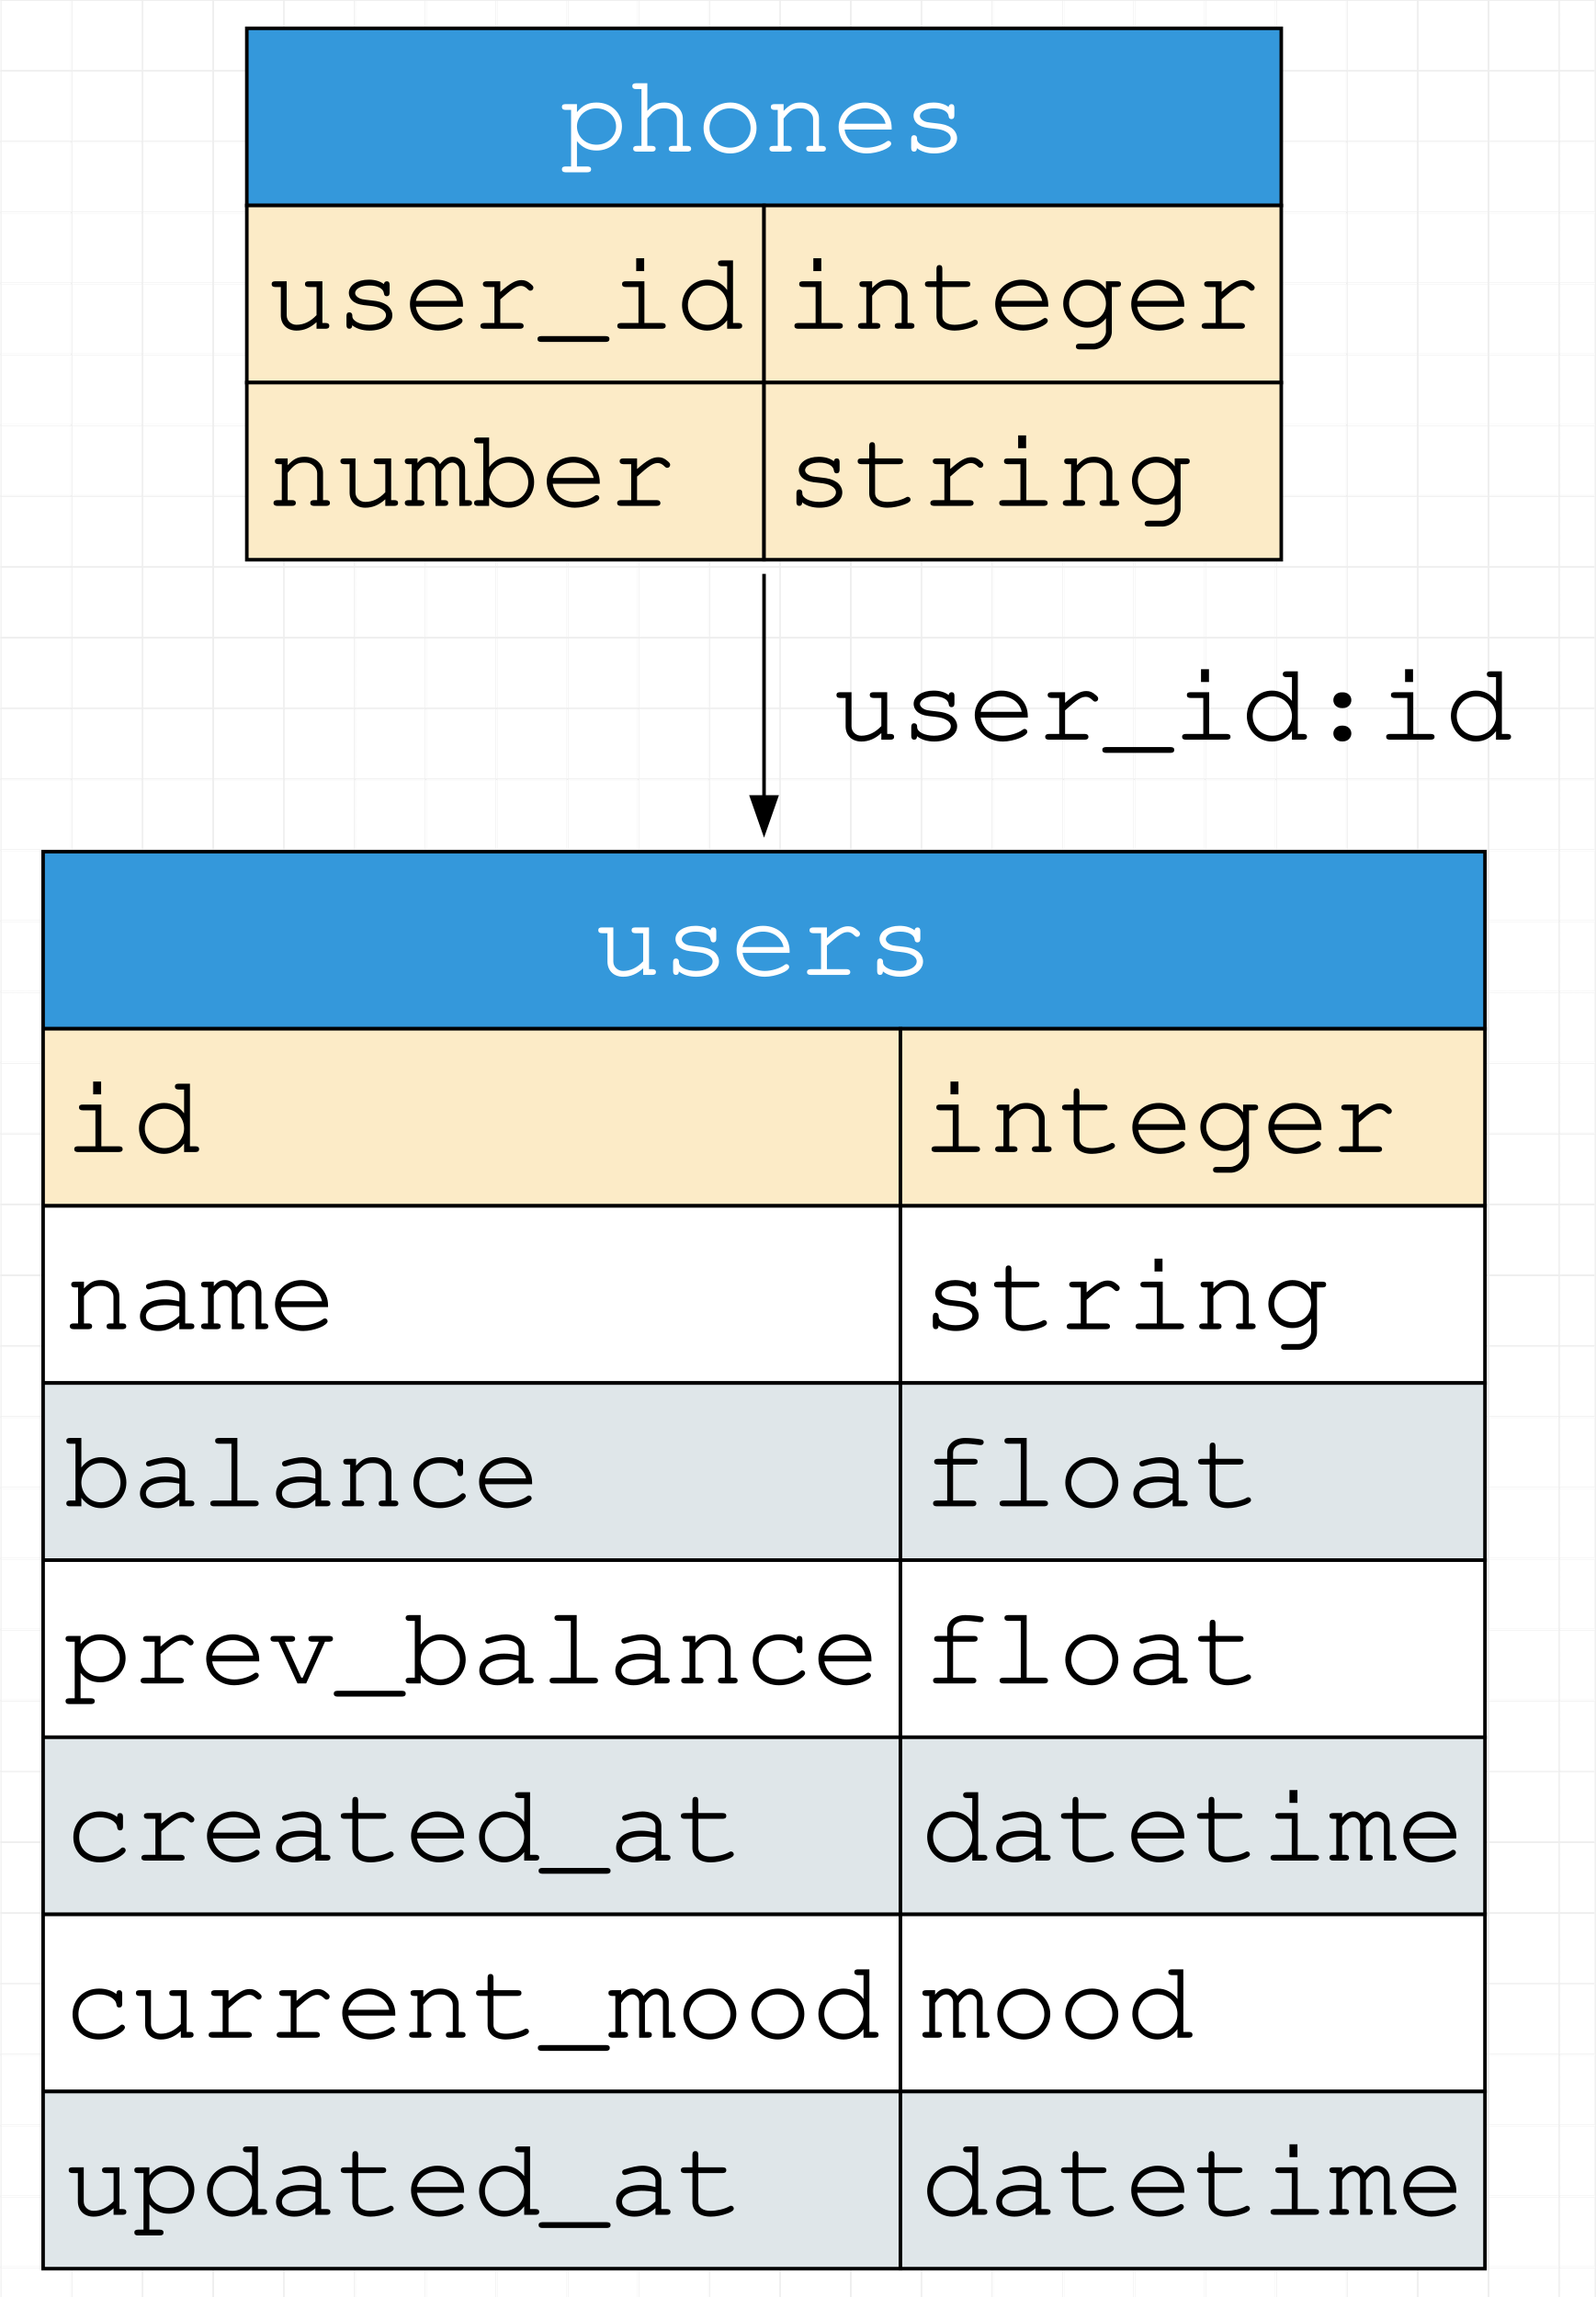
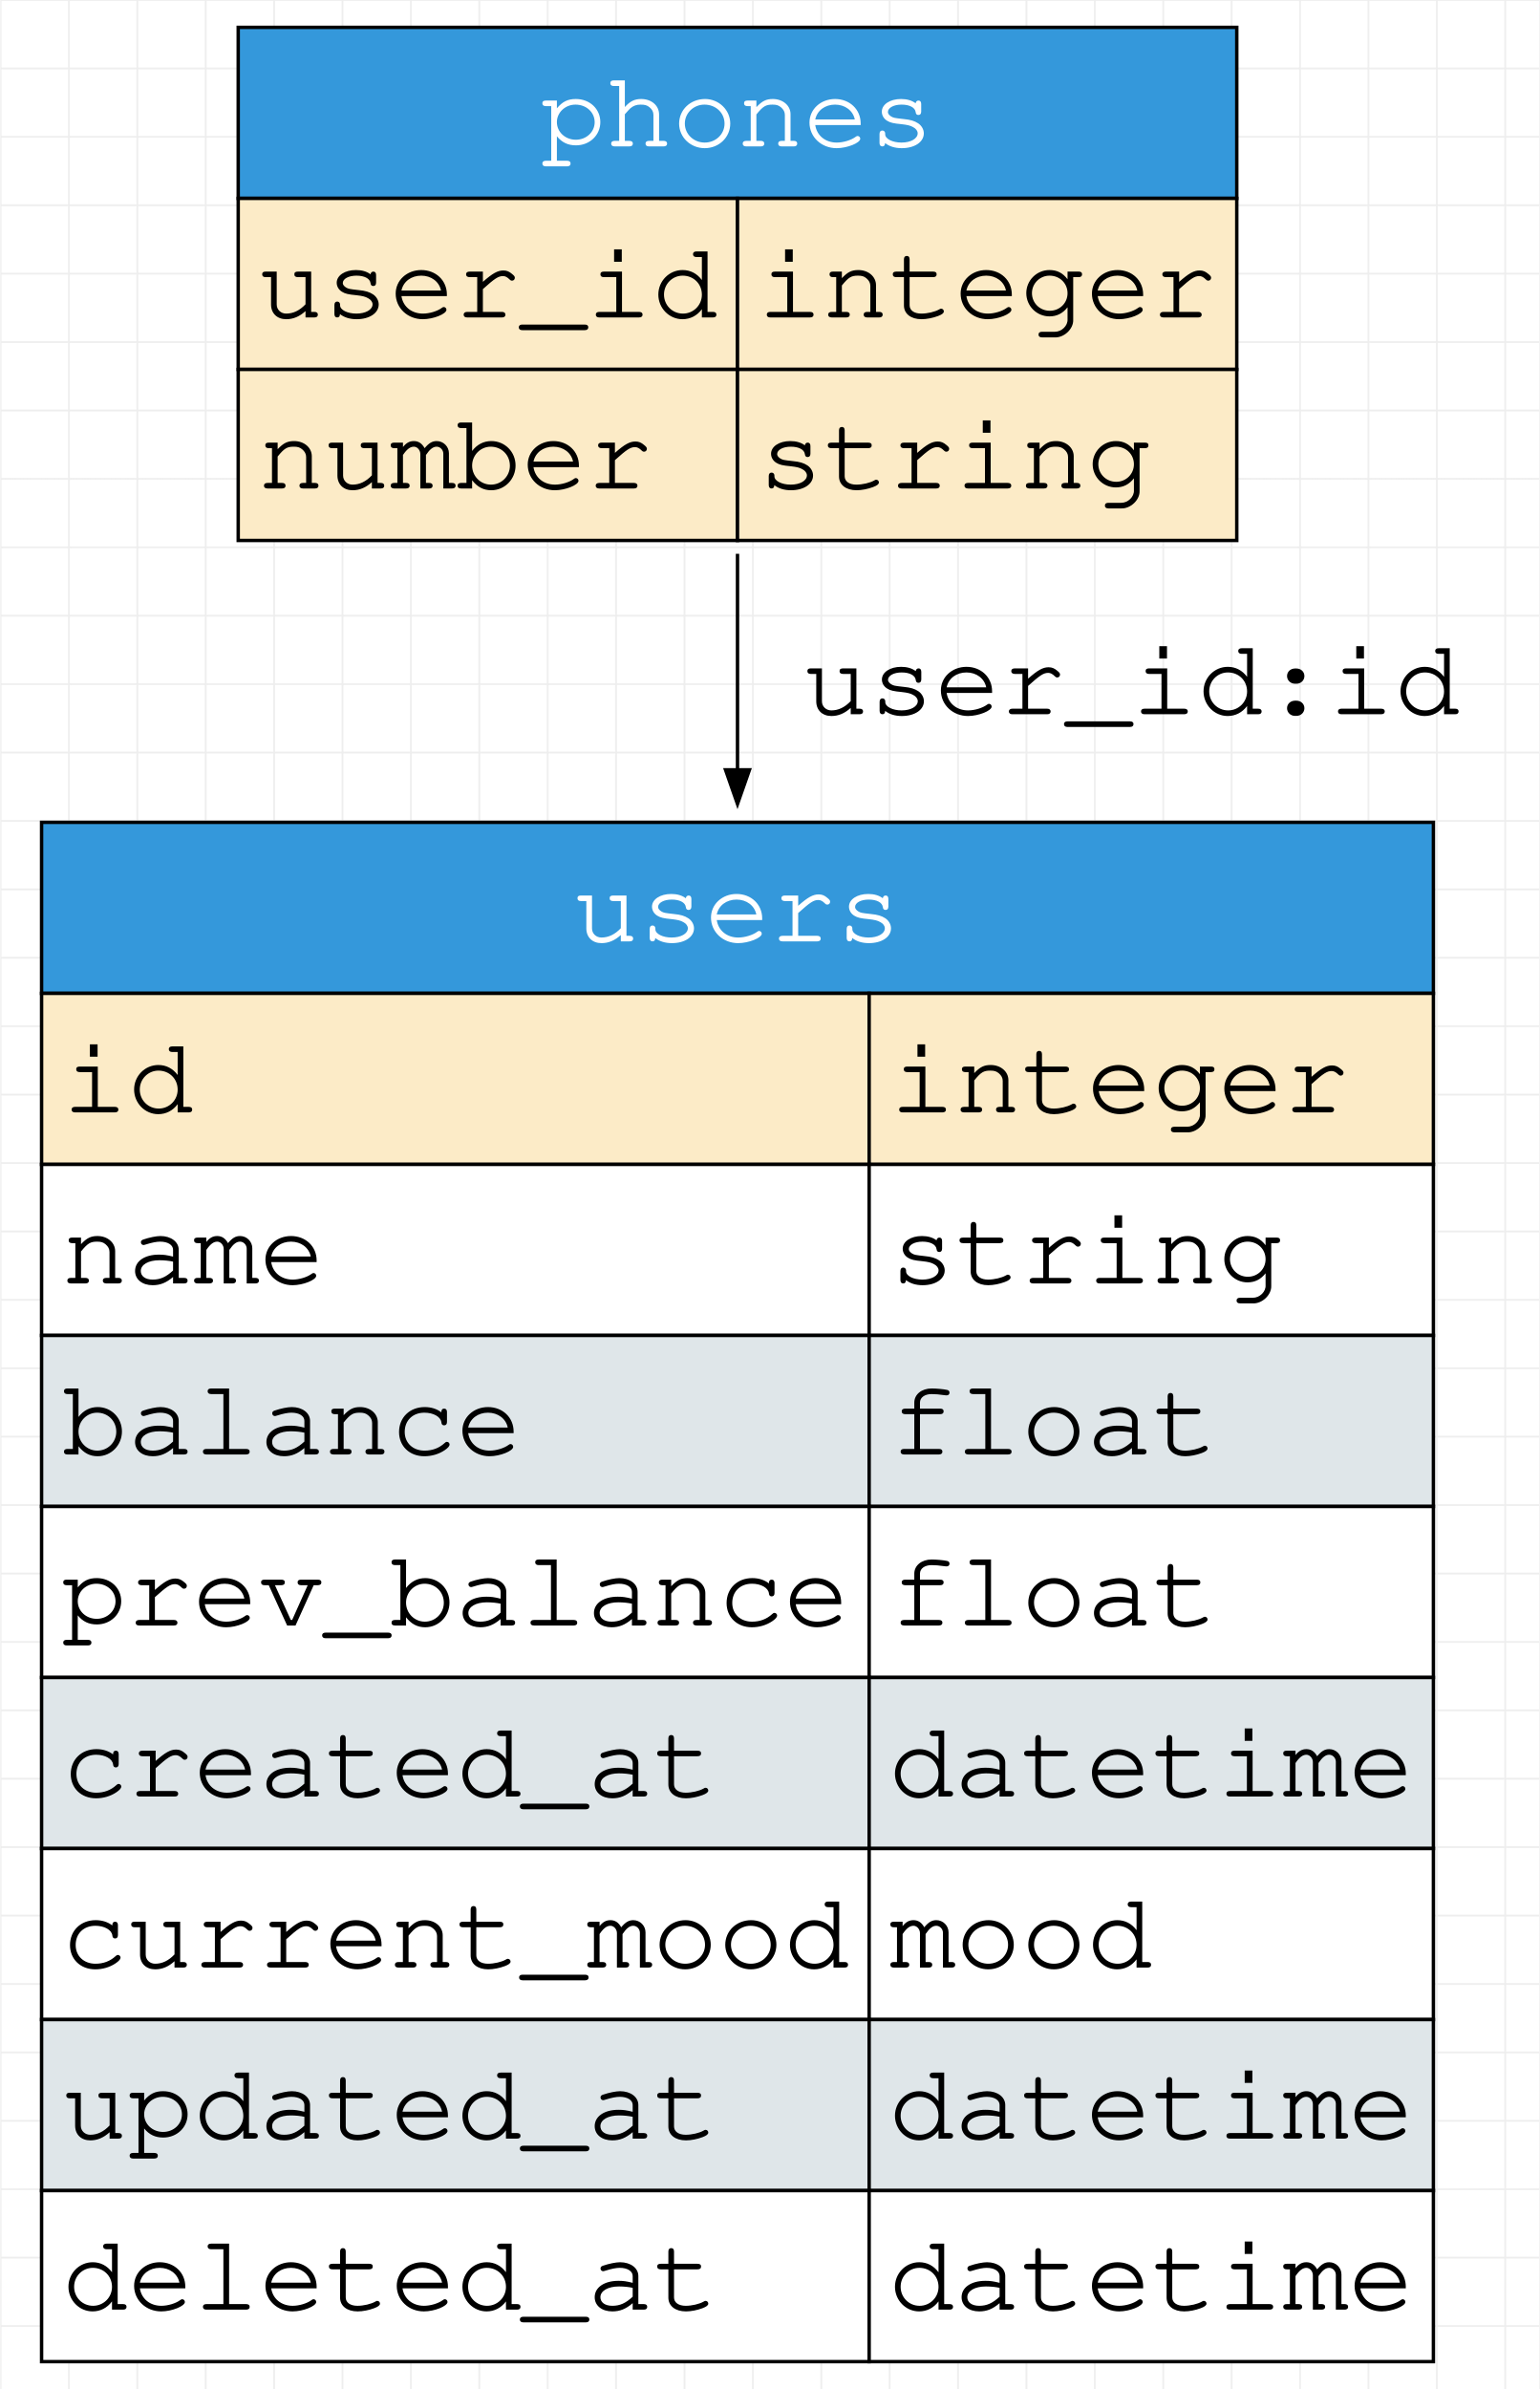
- <svg xmlns="http://www.w3.org/2000/svg" width="450pt" height="648pt" viewBox="0.00 0.00 449.94 648.40">
+ <svg xmlns="http://www.w3.org/2000/svg" width="450pt" height="698pt" viewBox="0.00 0.00 449.94 698.40">
  <defs>
    <pattern id="gridPattern" width="20" height="20" patternUnits="userSpaceOnUse">
      <path d="M 0 0 L 20 0 M 0 20 L 20 20" stroke="#eeeeee" stroke-width="0.5" />
      <path d="M 0 0 L 0 20 M 20 0 L 20 20" stroke="#eeeeee" stroke-width="0.5" />
    </pattern>
  </defs>
  <rect x="0" y="0" width="100%" height="100%" fill="#ffffff" />
  <rect x="0" y="0" width="100%" height="100%" fill="url(#gridPattern)" />
-   <g id="graph0" class="graph" transform="scale(1 1) rotate(0) translate(4 644.4)">
+   <g id="graph0" class="graph" transform="scale(1 1) rotate(0) translate(4 694.4)">
    <g id="node1" class="node">
-       <polygon fill="#3498db" stroke="none" points="8,-354 8,-404 415,-404 415,-354 8,-354" />
-       <polygon fill="none" stroke="black" points="8,-354 8,-404 415,-404 415,-354 8,-354" />
-       <text text-anchor="start" x="163.49" y="-369.2" font-family="Courier,monospace" font-size="32.00" fill="white">users</text>
-       <polygon fill="#fcebc7" stroke="none" points="8,-304 8,-354 250,-354 250,-304 8,-304" />
+       <polygon fill="#3498db" stroke="none" points="8,-404 8,-454 415,-454 415,-404 8,-404" />
+       <polygon fill="none" stroke="black" points="8,-404 8,-454 415,-454 415,-404 8,-404" />
+       <text text-anchor="start" x="163.49" y="-419.2" font-family="Courier,monospace" font-size="32.00" fill="white">users</text>
+       <polygon fill="#fcebc7" stroke="none" points="8,-354 8,-404 250,-404 250,-354 8,-354" />
+       <polygon fill="none" stroke="black" points="8,-354 8,-404 250,-404 250,-354 8,-354" />
+       <text text-anchor="start" x="14" y="-369.2" font-family="Courier,monospace" font-size="32.00">id</text>
+       <polygon fill="#fcebc7" stroke="none" points="250,-354 250,-404 415,-404 415,-354 250,-354" />
+       <polygon fill="none" stroke="black" points="250,-354 250,-404 415,-404 415,-354 250,-354" />
+       <text text-anchor="start" x="256" y="-369.2" font-family="Courier,monospace" font-size="32.00">integer</text>
+       <polygon fill="#ffffff" stroke="none" points="8,-304 8,-354 250,-354 250,-304 8,-304" />
      <polygon fill="none" stroke="black" points="8,-304 8,-354 250,-354 250,-304 8,-304" />
-       <text text-anchor="start" x="14" y="-319.2" font-family="Courier,monospace" font-size="32.00">id</text>
-       <polygon fill="#fcebc7" stroke="none" points="250,-304 250,-354 415,-354 415,-304 250,-304" />
+       <text text-anchor="start" x="14" y="-319.2" font-family="Courier,monospace" font-size="32.00">name</text>
+       <polygon fill="#ffffff" stroke="none" points="250,-304 250,-354 415,-354 415,-304 250,-304" />
      <polygon fill="none" stroke="black" points="250,-304 250,-354 415,-354 415,-304 250,-304" />
-       <text text-anchor="start" x="256" y="-319.2" font-family="Courier,monospace" font-size="32.00">integer</text>
-       <polygon fill="#ffffff" stroke="none" points="8,-254 8,-304 250,-304 250,-254 8,-254" />
+       <text text-anchor="start" x="256" y="-319.2" font-family="Courier,monospace" font-size="32.00">string</text>
+       <polygon fill="#dfe6e9" stroke="none" points="8,-254 8,-304 250,-304 250,-254 8,-254" />
      <polygon fill="none" stroke="black" points="8,-254 8,-304 250,-304 250,-254 8,-254" />
-       <text text-anchor="start" x="14" y="-269.2" font-family="Courier,monospace" font-size="32.00">name</text>
-       <polygon fill="#ffffff" stroke="none" points="250,-254 250,-304 415,-304 415,-254 250,-254" />
+       <text text-anchor="start" x="14" y="-269.2" font-family="Courier,monospace" font-size="32.00">balance</text>
+       <polygon fill="#dfe6e9" stroke="none" points="250,-254 250,-304 415,-304 415,-254 250,-254" />
      <polygon fill="none" stroke="black" points="250,-254 250,-304 415,-304 415,-254 250,-254" />
-       <text text-anchor="start" x="256" y="-269.2" font-family="Courier,monospace" font-size="32.00">string</text>
-       <polygon fill="#dfe6e9" stroke="none" points="8,-204 8,-254 250,-254 250,-204 8,-204" />
+       <text text-anchor="start" x="256" y="-269.2" font-family="Courier,monospace" font-size="32.00">float</text>
+       <polygon fill="#ffffff" stroke="none" points="8,-204 8,-254 250,-254 250,-204 8,-204" />
      <polygon fill="none" stroke="black" points="8,-204 8,-254 250,-254 250,-204 8,-204" />
-       <text text-anchor="start" x="14" y="-219.2" font-family="Courier,monospace" font-size="32.00">balance</text>
-       <polygon fill="#dfe6e9" stroke="none" points="250,-204 250,-254 415,-254 415,-204 250,-204" />
+       <text text-anchor="start" x="13.78" y="-219.2" font-family="Courier,monospace" font-size="32.00">prev_balance</text>
+       <polygon fill="#ffffff" stroke="none" points="250,-204 250,-254 415,-254 415,-204 250,-204" />
      <polygon fill="none" stroke="black" points="250,-204 250,-254 415,-254 415,-204 250,-204" />
      <text text-anchor="start" x="256" y="-219.2" font-family="Courier,monospace" font-size="32.00">float</text>
-       <polygon fill="#ffffff" stroke="none" points="8,-154 8,-204 250,-204 250,-154 8,-154" />
+       <polygon fill="#dfe6e9" stroke="none" points="8,-154 8,-204 250,-204 250,-154 8,-154" />
      <polygon fill="none" stroke="black" points="8,-154 8,-204 250,-204 250,-154 8,-154" />
-       <text text-anchor="start" x="13.78" y="-169.2" font-family="Courier,monospace" font-size="32.00">prev_balance</text>
-       <polygon fill="#ffffff" stroke="none" points="250,-154 250,-204 415,-204 415,-154 250,-154" />
+       <text text-anchor="start" x="14" y="-169.2" font-family="Courier,monospace" font-size="32.00">created_at</text>
+       <polygon fill="#dfe6e9" stroke="none" points="250,-154 250,-204 415,-204 415,-154 250,-154" />
      <polygon fill="none" stroke="black" points="250,-154 250,-204 415,-204 415,-154 250,-154" />
-       <text text-anchor="start" x="256" y="-169.2" font-family="Courier,monospace" font-size="32.00">float</text>
-       <polygon fill="#dfe6e9" stroke="none" points="8,-104 8,-154 250,-154 250,-104 8,-104" />
+       <text text-anchor="start" x="255.69" y="-169.2" font-family="Courier,monospace" font-size="32.00">datetime</text>
+       <polygon fill="#ffffff" stroke="none" points="8,-104 8,-154 250,-154 250,-104 8,-104" />
      <polygon fill="none" stroke="black" points="8,-104 8,-154 250,-154 250,-104 8,-104" />
-       <text text-anchor="start" x="14" y="-119.2" font-family="Courier,monospace" font-size="32.00">created_at</text>
-       <polygon fill="#dfe6e9" stroke="none" points="250,-104 250,-154 415,-154 415,-104 250,-104" />
+       <text text-anchor="start" x="13.78" y="-119.2" font-family="Courier,monospace" font-size="32.00">current_mood</text>
+       <polygon fill="#ffffff" stroke="none" points="250,-104 250,-154 415,-154 415,-104 250,-104" />
      <polygon fill="none" stroke="black" points="250,-104 250,-154 415,-154 415,-104 250,-104" />
-       <text text-anchor="start" x="255.69" y="-119.2" font-family="Courier,monospace" font-size="32.00">datetime</text>
-       <polygon fill="#ffffff" stroke="none" points="8,-54 8,-104 250,-104 250,-54 8,-54" />
+       <text text-anchor="start" x="256" y="-119.2" font-family="Courier,monospace" font-size="32.00">mood</text>
+       <polygon fill="#dfe6e9" stroke="none" points="8,-54 8,-104 250,-104 250,-54 8,-54" />
      <polygon fill="none" stroke="black" points="8,-54 8,-104 250,-104 250,-54 8,-54" />
-       <text text-anchor="start" x="13.78" y="-69.2" font-family="Courier,monospace" font-size="32.00">current_mood</text>
-       <polygon fill="#ffffff" stroke="none" points="250,-54 250,-104 415,-104 415,-54 250,-54" />
+       <text text-anchor="start" x="14" y="-69.2" font-family="Courier,monospace" font-size="32.00">updated_at</text>
+       <polygon fill="#dfe6e9" stroke="none" points="250,-54 250,-104 415,-104 415,-54 250,-54" />
      <polygon fill="none" stroke="black" points="250,-54 250,-104 415,-104 415,-54 250,-54" />
-       <text text-anchor="start" x="256" y="-69.2" font-family="Courier,monospace" font-size="32.00">mood</text>
-       <polygon fill="#dfe6e9" stroke="none" points="8,-4 8,-54 250,-54 250,-4 8,-4" />
+       <text text-anchor="start" x="255.69" y="-69.2" font-family="Courier,monospace" font-size="32.00">datetime</text>
+       <polygon fill="#ffffff" stroke="none" points="8,-4 8,-54 250,-54 250,-4 8,-4" />
      <polygon fill="none" stroke="black" points="8,-4 8,-54 250,-54 250,-4 8,-4" />
-       <text text-anchor="start" x="14" y="-19.2" font-family="Courier,monospace" font-size="32.00">updated_at</text>
-       <polygon fill="#dfe6e9" stroke="none" points="250,-4 250,-54 415,-54 415,-4 250,-4" />
+       <text text-anchor="start" x="14" y="-19.2" font-family="Courier,monospace" font-size="32.00">deleted_at</text>
+       <polygon fill="#ffffff" stroke="none" points="250,-4 250,-54 415,-54 415,-4 250,-4" />
      <polygon fill="none" stroke="black" points="250,-4 250,-54 415,-54 415,-4 250,-4" />
      <text text-anchor="start" x="255.69" y="-19.2" font-family="Courier,monospace" font-size="32.00">datetime</text>
    </g>
    <g id="node2" class="node">
-       <polygon fill="#3498db" stroke="none" points="65.5,-586.4 65.5,-636.4 357.5,-636.4 357.5,-586.4 65.5,-586.4" />
-       <polygon fill="none" stroke="black" points="65.5,-586.4 65.5,-636.4 357.5,-636.4 357.5,-586.4 65.5,-586.4" />
-       <text text-anchor="start" x="153.89" y="-601.6" font-family="Courier,monospace" font-size="32.00" fill="white">phones</text>
+       <polygon fill="#3498db" stroke="none" points="65.5,-636.4 65.5,-686.4 357.5,-686.4 357.5,-636.4 65.5,-636.4" />
+       <polygon fill="none" stroke="black" points="65.5,-636.4 65.5,-686.4 357.5,-686.4 357.5,-636.4 65.5,-636.4" />
+       <text text-anchor="start" x="153.89" y="-651.6" font-family="Courier,monospace" font-size="32.00" fill="white">phones</text>
+       <polygon fill="#fcebc7" stroke="none" points="65.5,-586.4 65.5,-636.4 211.5,-636.4 211.5,-586.4 65.5,-586.4" />
+       <polygon fill="none" stroke="black" points="65.5,-586.4 65.5,-636.4 211.5,-636.4 211.5,-586.4 65.5,-586.4" />
+       <text text-anchor="start" x="71.29" y="-601.6" font-family="Courier,monospace" font-size="32.00">user_id</text>
+       <polygon fill="#fcebc7" stroke="none" points="211.5,-586.4 211.5,-636.4 357.5,-636.4 357.5,-586.4 211.5,-586.4" />
+       <polygon fill="none" stroke="black" points="211.5,-586.4 211.5,-636.4 357.5,-636.4 357.5,-586.4 211.5,-586.4" />
+       <text text-anchor="start" x="217.29" y="-601.6" font-family="Courier,monospace" font-size="32.00">integer</text>
      <polygon fill="#fcebc7" stroke="none" points="65.5,-536.4 65.5,-586.4 211.5,-586.4 211.5,-536.4 65.5,-536.4" />
      <polygon fill="none" stroke="black" points="65.5,-536.4 65.5,-586.4 211.5,-586.4 211.5,-536.4 65.5,-536.4" />
-       <text text-anchor="start" x="71.29" y="-551.6" font-family="Courier,monospace" font-size="32.00">user_id</text>
+       <text text-anchor="start" x="71.5" y="-551.6" font-family="Courier,monospace" font-size="32.00">number</text>
      <polygon fill="#fcebc7" stroke="none" points="211.5,-536.4 211.5,-586.4 357.5,-586.4 357.5,-536.4 211.5,-536.4" />
      <polygon fill="none" stroke="black" points="211.5,-536.4 211.5,-586.4 357.5,-586.4 357.5,-536.4 211.5,-536.4" />
-       <text text-anchor="start" x="217.29" y="-551.6" font-family="Courier,monospace" font-size="32.00">integer</text>
-       <polygon fill="#fcebc7" stroke="none" points="65.5,-486.4 65.5,-536.4 211.5,-536.4 211.5,-486.4 65.5,-486.4" />
-       <polygon fill="none" stroke="black" points="65.5,-486.4 65.5,-536.4 211.5,-536.4 211.5,-486.4 65.5,-486.4" />
-       <text text-anchor="start" x="71.5" y="-501.6" font-family="Courier,monospace" font-size="32.00">number</text>
-       <polygon fill="#fcebc7" stroke="none" points="211.5,-486.4 211.5,-536.4 357.5,-536.4 357.5,-486.4 211.5,-486.4" />
-       <polygon fill="none" stroke="black" points="211.5,-486.4 211.5,-536.4 357.5,-536.4 357.5,-486.4 211.5,-486.4" />
-       <text text-anchor="start" x="217.5" y="-501.6" font-family="Courier,monospace" font-size="32.00">string</text>
+       <text text-anchor="start" x="217.5" y="-551.6" font-family="Courier,monospace" font-size="32.00">string</text>
    </g>
    <g id="edge1" class="edge">
-       <path fill="none" stroke="black" d="M211.5,-482.41C211.5,-463.18 211.5,-441.65 211.5,-419.31" />
-       <polygon fill="black" stroke="black" points="215,-419.44 211.5,-409.44 208,-419.44 215,-419.44" />
-       <text text-anchor="middle" x="326.72" y="-435.6" font-family="Courier,monospace" font-size="32.00">  user_id:id</text>
+       <path fill="none" stroke="black" d="M211.5,-532.5C211.5,-513.35 211.5,-491.83 211.5,-469.33" />
+       <polygon fill="black" stroke="black" points="215,-469.35 211.5,-459.35 208,-469.35 215,-469.35" />
+       <text text-anchor="middle" x="326.72" y="-485.6" font-family="Courier,monospace" font-size="32.00">  user_id:id</text>
    </g>
  </g>
</svg>
